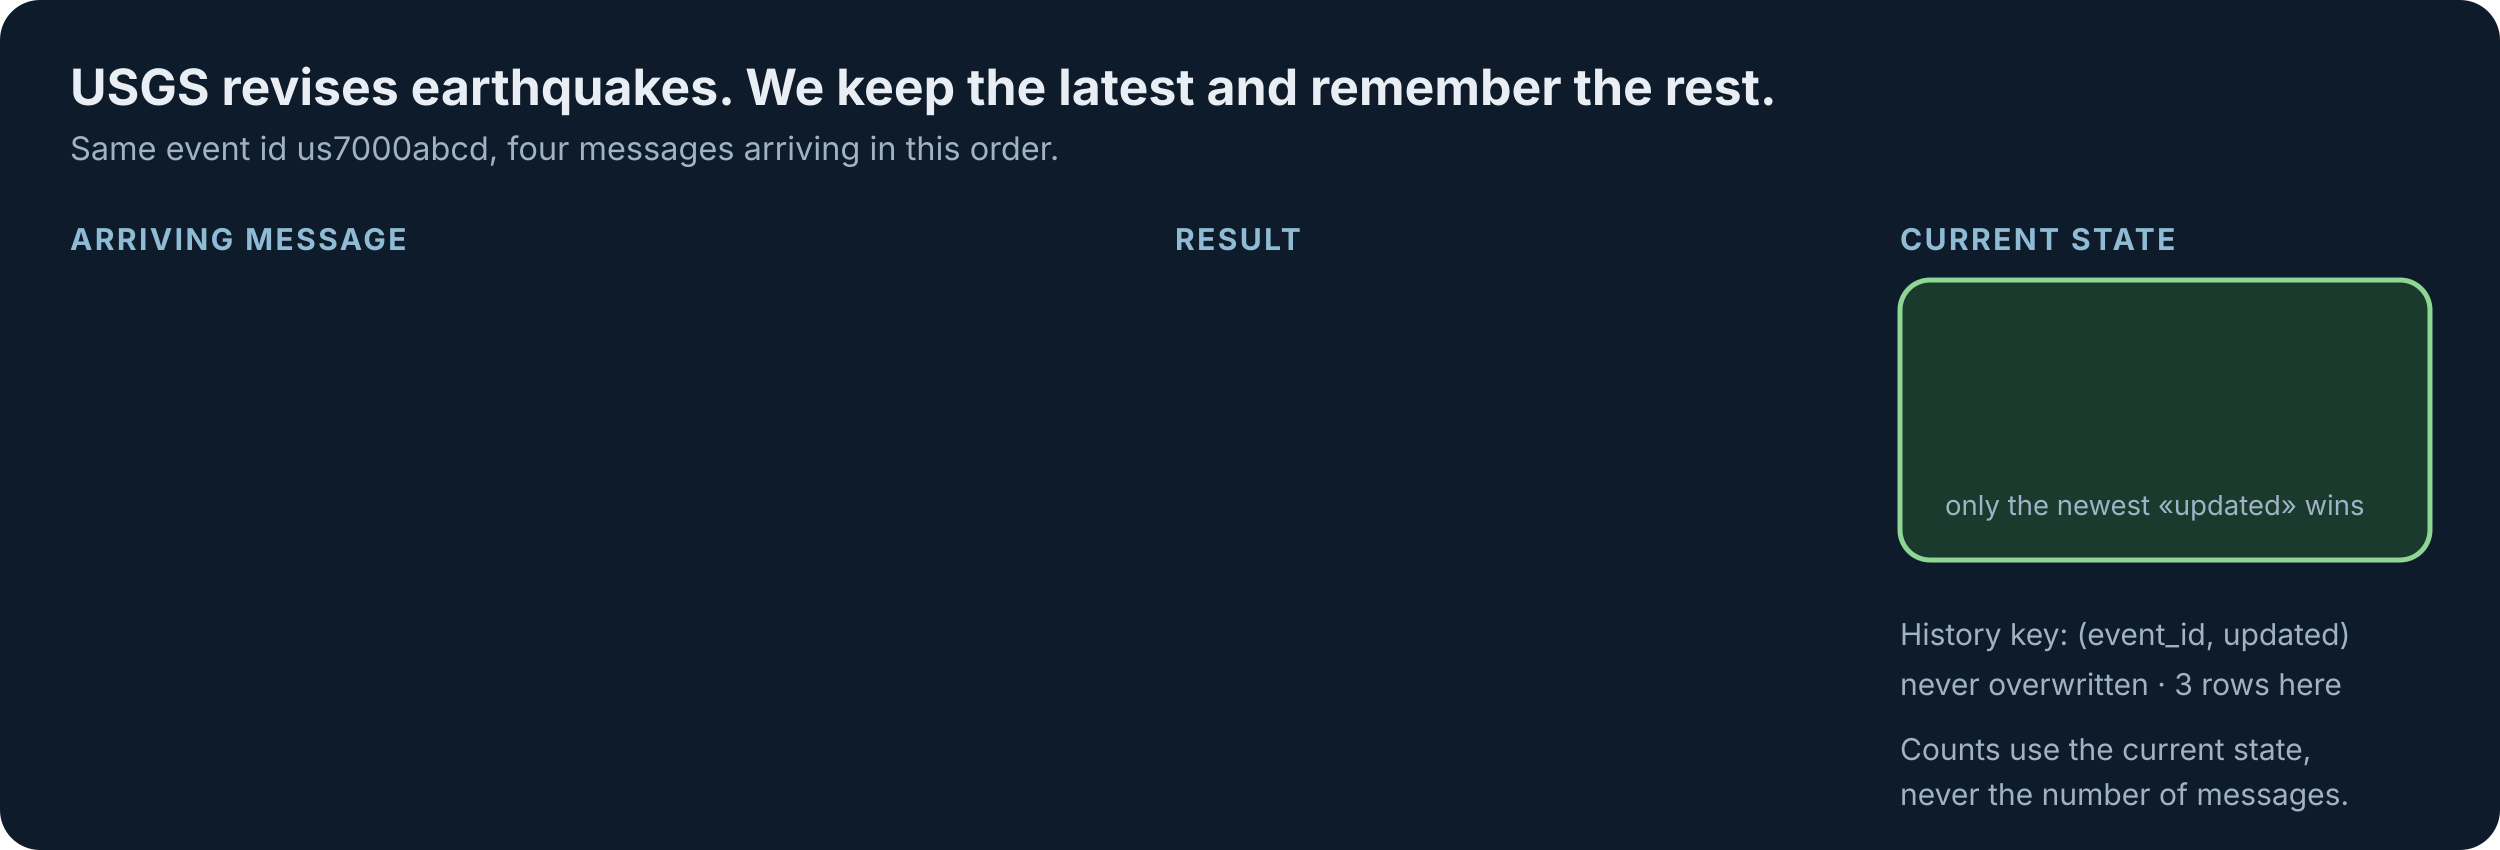
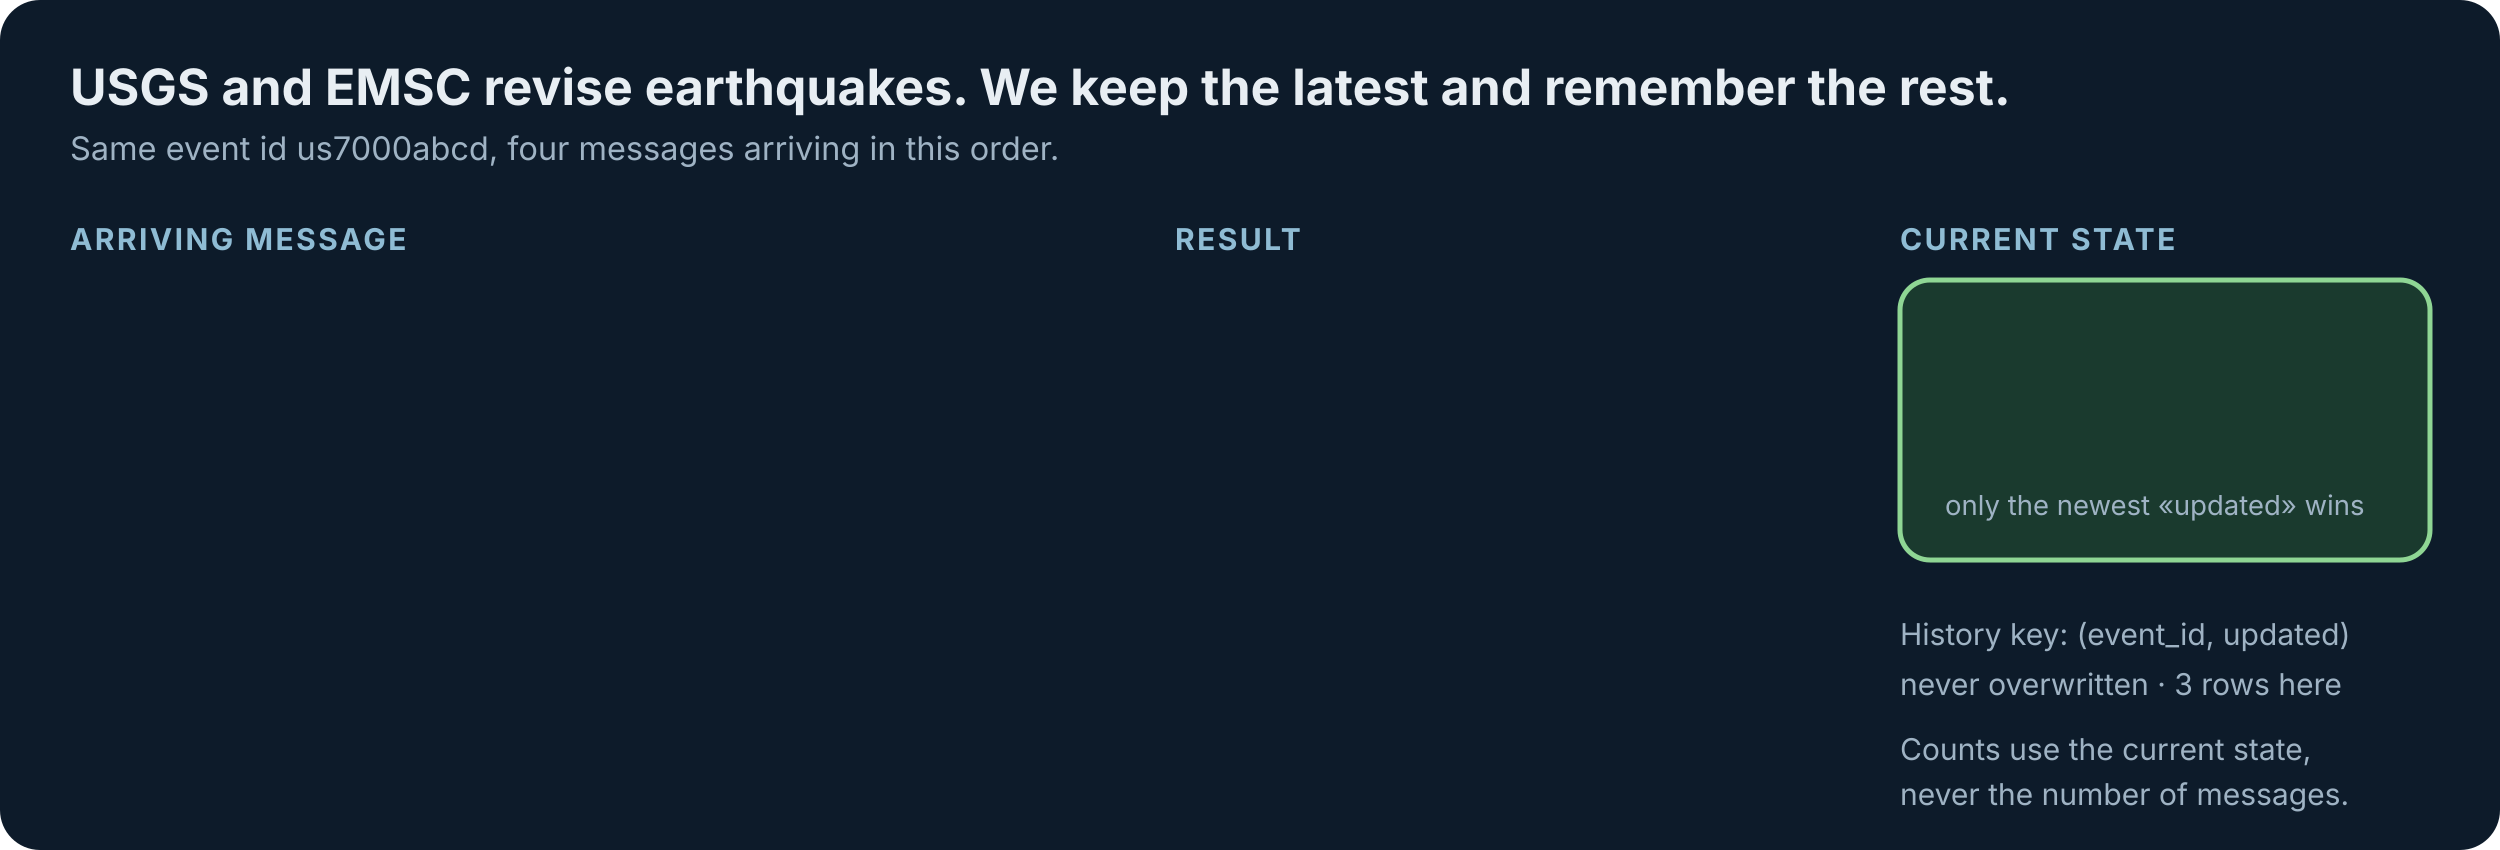
<svg xmlns="http://www.w3.org/2000/svg" viewBox="0 0 1000 340" width="1000" height="340" role="img" aria-labelledby="t d">
  <style>
    .bg { fill: #0d1b2a; }
    .title { font: 700 20px system-ui, -apple-system, "Segoe UI", sans-serif; fill: #e8eef3; }
    .sub { font: 400 13px system-ui, -apple-system, "Segoe UI", sans-serif; fill: #9fb3c4; }
    .head { font: 700 12px system-ui, -apple-system, "Segoe UI", sans-serif; fill: #8fbcd4; letter-spacing: .08em; }
    .card { fill: #132a40; stroke: #3c5a74; stroke-width: 1.5; }
    .t { font: 600 13px system-ui, -apple-system, "Segoe UI", sans-serif; fill: #e8eef3; }
    .m { font: 400 12px ui-monospace, Consolas, monospace; fill: #cfe0ec; }
    .ok { font: 700 12px system-ui, -apple-system, "Segoe UI", sans-serif; fill: #8fd694; }
    .no { font: 700 12px system-ui, -apple-system, "Segoe UI", sans-serif; fill: #ff9b7a; }
    .cur { fill: #1a3a2e; stroke: #8fd694; stroke-width: 2; }
    .row { opacity: 0; animation: show 12s infinite; }
    .r2 { animation-delay: 2.5s; } .r3 { animation-delay: 5s; } .r4 { animation-delay: 7.5s; }
    .state { opacity: 0; animation: state 12s infinite; }
    .st2 { animation-name: state2; }
    @keyframes show { 0% { opacity: 0; transform: translateX(-12px); } 4%, 92% { opacity: 1; transform: none; } 100% { opacity: 0; } }
    @keyframes state { 0%, 20% { opacity: 1; } 21%, 100% { opacity: 0; } }
    @keyframes state2 { 0%, 20% { opacity: 0; } 21%, 92% { opacity: 1; } 100% { opacity: 0; } }
    @media (prefers-reduced-motion: reduce) { .row { animation: none; opacity: 1; } .state { animation: none; opacity: 0; } .st2 { opacity: 1; } }
  </style>
  <rect class="bg" width="1000" height="340" rx="16" />
-   <text class="title" x="28" y="42">USGS revises earthquakes. We keep the latest and remember the rest.</text>
+   <text class="title" x="28" y="42">USGS and EMSC revise earthquakes. We keep the latest and remember the rest.</text>
  <text class="sub" x="28" y="64">Same event id us7000abcd, four messages arriving in this order.</text>
  <text class="head" x="28" y="100">ARRIVING MESSAGE</text>
  <text class="head" x="470" y="100">RESULT</text>
  <text class="head" x="760" y="100">CURRENT STATE</text>
  <g class="row">
    <rect class="card" x="28" y="112" width="420" height="40" rx="8" />
    <text class="t" x="42" y="137">1 · first version</text>
    <text class="m" x="200" y="137">updated 10:00  M 4.2</text>
    <text class="ok" x="470" y="137">inserted · history +1</text>
  </g>
  <g class="row r2">
    <rect class="card" x="28" y="160" width="420" height="40" rx="8" />
    <text class="t" x="42" y="185">2 · revision</text>
    <text class="m" x="200" y="185">updated 10:20  M 4.5</text>
    <text class="ok" x="470" y="185">replaces current · history +1</text>
  </g>
  <g class="row r3">
    <rect class="card" x="28" y="208" width="420" height="40" rx="8" />
    <text class="t" x="42" y="233">3 · exact duplicate</text>
    <text class="m" x="200" y="233">updated 10:20  M 4.5</text>
    <text class="no" x="470" y="233">skipped (omitido)</text>
  </g>
  <g class="row r4">
    <rect class="card" x="28" y="256" width="420" height="40" rx="8" />
    <text class="t" x="42" y="281">4 · older, arrives late</text>
    <text class="m" x="200" y="281">updated 09:50  M 4.0</text>
    <text class="no" x="470" y="281">current unchanged · history +1</text>
  </g>
  <rect class="cur" x="760" y="112" width="212" height="112" rx="12" />
  <g class="state">
    <text class="m" x="778" y="146">updated 10:00</text>
    <text class="t" x="778" y="176" style="font-size:22px">M 4.2</text>
  </g>
  <g class="state st2">
    <text class="m" x="778" y="146">updated 10:20</text>
    <text class="t" x="778" y="176" style="font-size:22px">M 4.5</text>
  </g>
  <text class="sub" x="778" y="206" style="font-size:11px">only the newest «updated» wins</text>
  <text class="sub" x="760" y="258" style="font-size:12px">History key: (event_id, updated)</text>
  <text class="sub" x="760" y="278" style="font-size:12px">never overwritten · 3 rows here</text>
  <text class="sub" x="760" y="304" style="font-size:12px">Counts use the current state,</text>
  <text class="sub" x="760" y="322" style="font-size:12px">never the number of messages.</text>
</svg>
